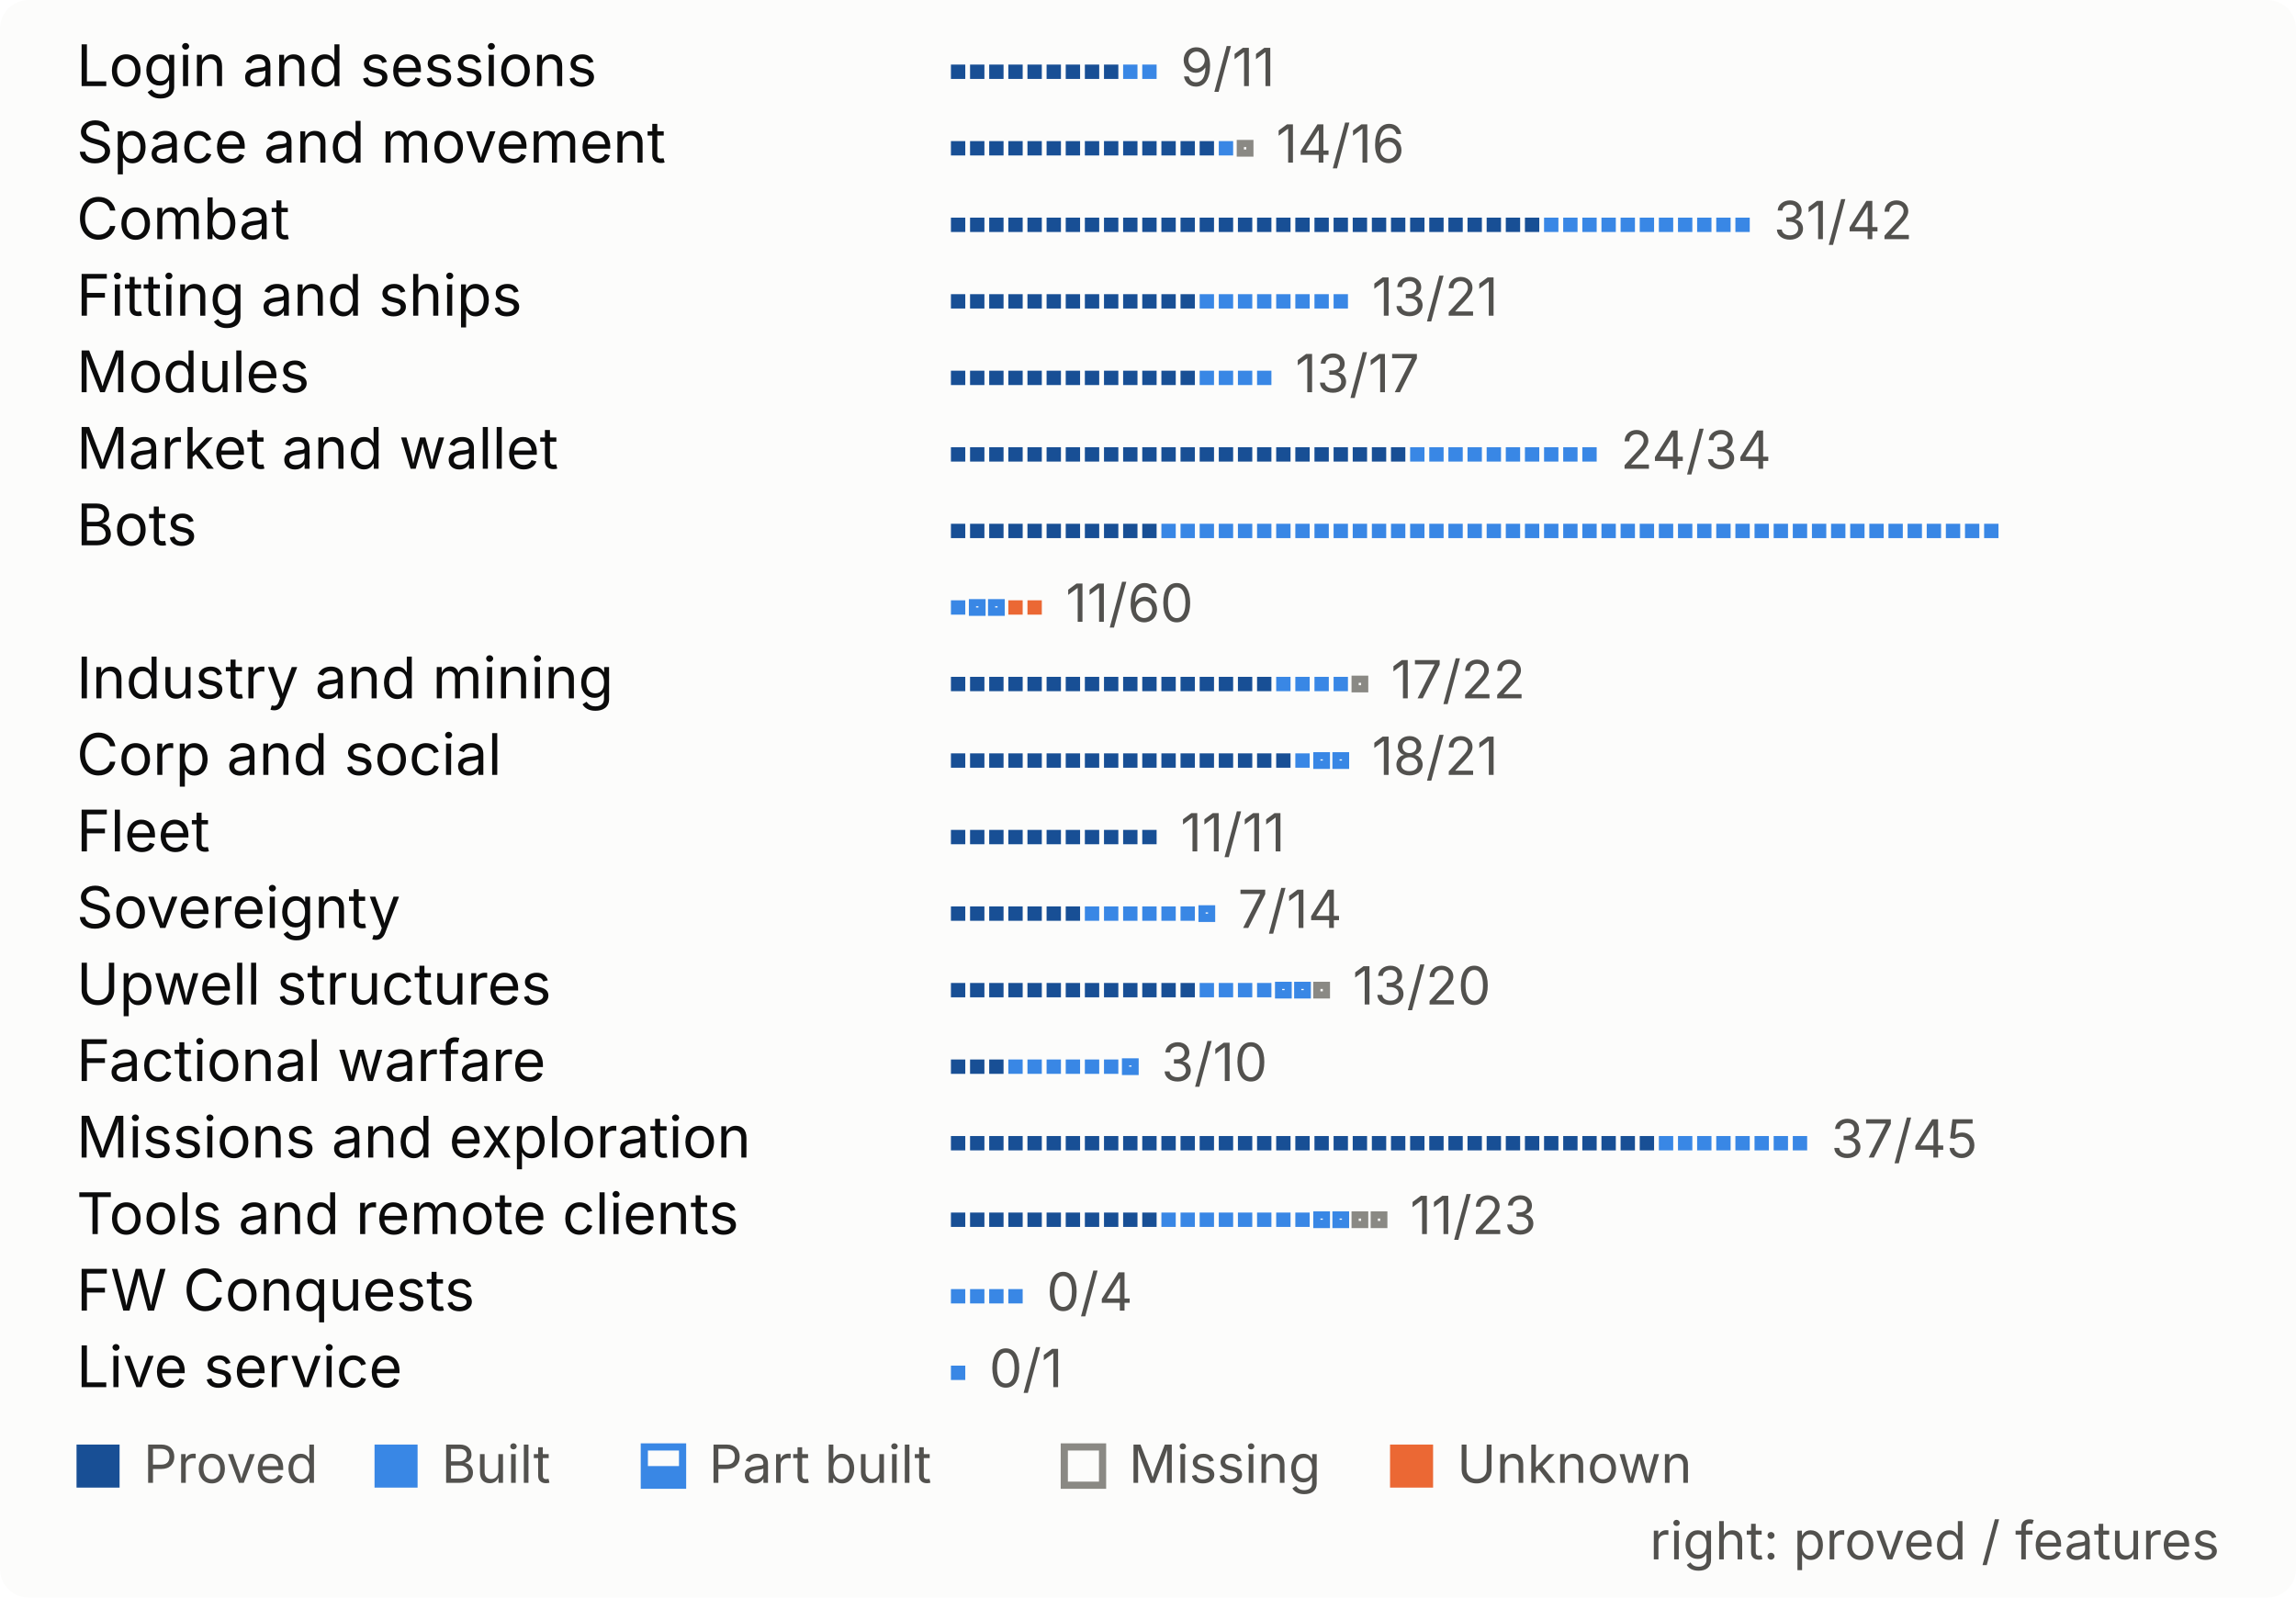
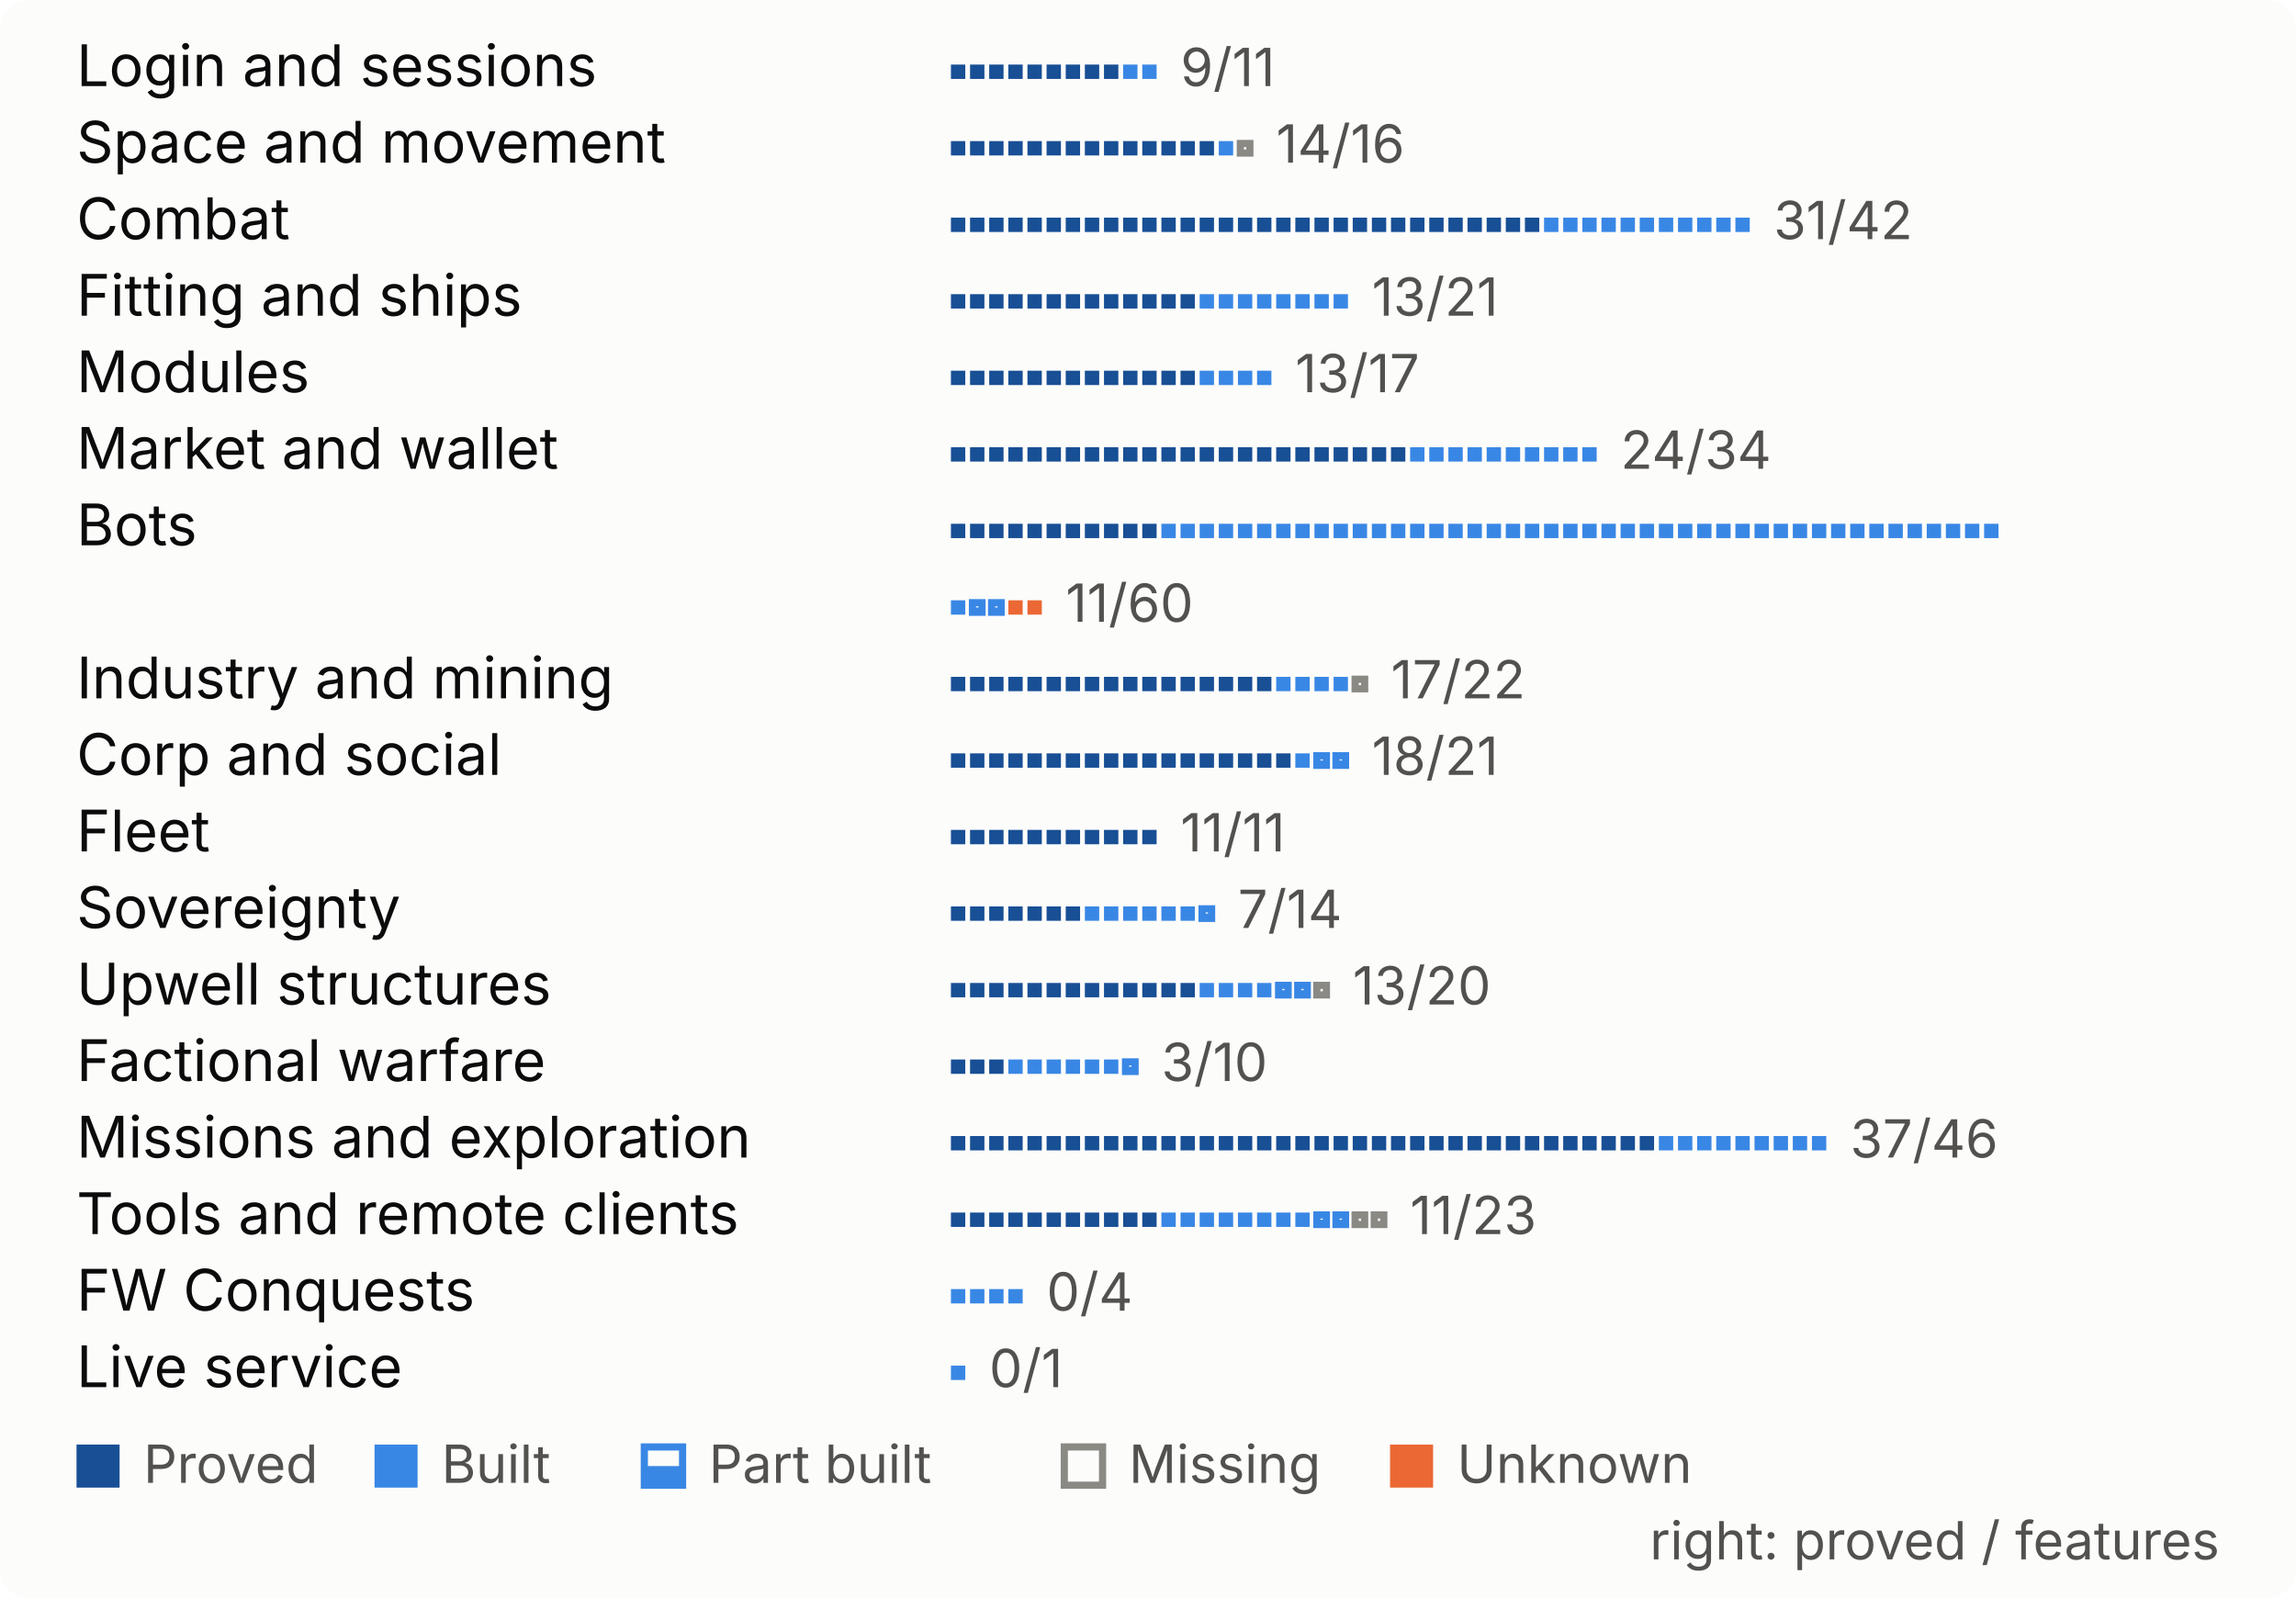
<svg xmlns="http://www.w3.org/2000/svg" width="480" height="334" viewBox="0 0 480 334" role="img" aria-label="Progress by system, one mark per feature">
  <style>
.bg{fill:#fcfcfb}.t{fill:#0b0b0b}.s{fill:#52514e}.rule{fill:#e1e0d9}
.proved{fill:#184f95}.built{fill:#3987e5}.unknown{fill:#eb6834}
.part-o{fill:none;stroke:#3987e5;stroke-width:1.5}.part-f{fill:#3987e5}
.missing{fill:none;stroke:#8a8984;stroke-width:1.5}
.pass{fill:#184f95}.fail{fill:#eb6834}.none{fill:none;stroke:#8a8984;stroke-width:1.5}
@media (prefers-color-scheme:dark){
.bg{fill:#1a1a19}.t{fill:#f0efec}.s{fill:#c3c2b7}.rule{fill:#383835}
.proved{fill:#86b6ef}.built{fill:#3987e5}.unknown{fill:#d95926}
.part-o{stroke:#3987e5}.part-f{fill:#3987e5}
.missing{stroke:#8d8c85}
.pass{fill:#86b6ef}.fail{fill:#d95926}.none{stroke:#8d8c85}
}
text{font-family:system-ui,-apple-system,"Segoe UI",sans-serif;font-size:12px}
.big{font-size:26px;font-weight:600}.b{font-weight:600}.xs{font-size:11px}
</style>
  <rect width="480" height="334" rx="6" class="bg" />
  <text x="16.0" y="18.0" class="t">Login and sessions</text>
  <rect x="198.8" y="13.5" width="3" height="3" class="proved" />
  <rect x="202.8" y="13.5" width="3" height="3" class="proved" />
  <rect x="206.8" y="13.5" width="3" height="3" class="proved" />
  <rect x="210.8" y="13.5" width="3" height="3" class="proved" />
  <rect x="214.8" y="13.5" width="3" height="3" class="proved" />
  <rect x="218.8" y="13.5" width="3" height="3" class="proved" />
  <rect x="222.8" y="13.5" width="3" height="3" class="proved" />
  <rect x="226.8" y="13.5" width="3" height="3" class="proved" />
  <rect x="230.8" y="13.5" width="3" height="3" class="proved" />
  <rect x="234.8" y="13.5" width="3" height="3" class="built" />
  <rect x="238.8" y="13.5" width="3" height="3" class="built" />
  <text x="246.8" y="18.0" class="s xs">9/11</text>
  <text x="16.0" y="34.0" class="t">Space and movement</text>
  <rect x="198.8" y="29.5" width="3" height="3" class="proved" />
  <rect x="202.8" y="29.5" width="3" height="3" class="proved" />
  <rect x="206.8" y="29.5" width="3" height="3" class="proved" />
  <rect x="210.8" y="29.5" width="3" height="3" class="proved" />
  <rect x="214.8" y="29.5" width="3" height="3" class="proved" />
  <rect x="218.8" y="29.5" width="3" height="3" class="proved" />
  <rect x="222.8" y="29.5" width="3" height="3" class="proved" />
  <rect x="226.8" y="29.5" width="3" height="3" class="proved" />
  <rect x="230.8" y="29.5" width="3" height="3" class="proved" />
  <rect x="234.8" y="29.5" width="3" height="3" class="proved" />
  <rect x="238.8" y="29.5" width="3" height="3" class="proved" />
  <rect x="242.8" y="29.5" width="3" height="3" class="proved" />
  <rect x="246.8" y="29.5" width="3" height="3" class="proved" />
  <rect x="250.8" y="29.5" width="3" height="3" class="proved" />
  <rect x="254.8" y="29.5" width="3" height="3" class="built" />
  <rect x="259.3" y="30.0" width="2" height="2" fill="none" class="missing" />
  <text x="266.8" y="34.0" class="s xs">14/16</text>
  <text x="16.0" y="50.0" class="t">Combat</text>
  <rect x="198.8" y="45.5" width="3" height="3" class="proved" />
  <rect x="202.8" y="45.5" width="3" height="3" class="proved" />
  <rect x="206.8" y="45.5" width="3" height="3" class="proved" />
  <rect x="210.8" y="45.5" width="3" height="3" class="proved" />
  <rect x="214.8" y="45.5" width="3" height="3" class="proved" />
  <rect x="218.8" y="45.5" width="3" height="3" class="proved" />
  <rect x="222.8" y="45.5" width="3" height="3" class="proved" />
  <rect x="226.8" y="45.5" width="3" height="3" class="proved" />
  <rect x="230.8" y="45.5" width="3" height="3" class="proved" />
  <rect x="234.8" y="45.5" width="3" height="3" class="proved" />
  <rect x="238.8" y="45.5" width="3" height="3" class="proved" />
  <rect x="242.8" y="45.5" width="3" height="3" class="proved" />
  <rect x="246.8" y="45.5" width="3" height="3" class="proved" />
  <rect x="250.8" y="45.5" width="3" height="3" class="proved" />
  <rect x="254.8" y="45.5" width="3" height="3" class="proved" />
  <rect x="258.8" y="45.5" width="3" height="3" class="proved" />
  <rect x="262.8" y="45.5" width="3" height="3" class="proved" />
  <rect x="266.8" y="45.5" width="3" height="3" class="proved" />
  <rect x="270.8" y="45.5" width="3" height="3" class="proved" />
  <rect x="274.8" y="45.5" width="3" height="3" class="proved" />
  <rect x="278.8" y="45.5" width="3" height="3" class="proved" />
  <rect x="282.8" y="45.5" width="3" height="3" class="proved" />
  <rect x="286.8" y="45.5" width="3" height="3" class="proved" />
  <rect x="290.8" y="45.5" width="3" height="3" class="proved" />
  <rect x="294.8" y="45.5" width="3" height="3" class="proved" />
  <rect x="298.8" y="45.5" width="3" height="3" class="proved" />
  <rect x="302.8" y="45.5" width="3" height="3" class="proved" />
  <rect x="306.8" y="45.5" width="3" height="3" class="proved" />
  <rect x="310.8" y="45.5" width="3" height="3" class="proved" />
  <rect x="314.8" y="45.5" width="3" height="3" class="proved" />
  <rect x="318.8" y="45.5" width="3" height="3" class="proved" />
  <rect x="322.8" y="45.5" width="3" height="3" class="built" />
  <rect x="326.8" y="45.5" width="3" height="3" class="built" />
  <rect x="330.8" y="45.5" width="3" height="3" class="built" />
  <rect x="334.8" y="45.5" width="3" height="3" class="built" />
  <rect x="338.8" y="45.5" width="3" height="3" class="built" />
  <rect x="342.8" y="45.5" width="3" height="3" class="built" />
  <rect x="346.8" y="45.5" width="3" height="3" class="built" />
  <rect x="350.8" y="45.5" width="3" height="3" class="built" />
  <rect x="354.8" y="45.5" width="3" height="3" class="built" />
  <rect x="358.8" y="45.5" width="3" height="3" class="built" />
  <rect x="362.8" y="45.5" width="3" height="3" class="built" />
  <text x="370.8" y="50.0" class="s xs">31/42</text>
  <text x="16.0" y="66.0" class="t">Fitting and ships</text>
  <rect x="198.8" y="61.5" width="3" height="3" class="proved" />
  <rect x="202.8" y="61.5" width="3" height="3" class="proved" />
  <rect x="206.8" y="61.5" width="3" height="3" class="proved" />
  <rect x="210.8" y="61.5" width="3" height="3" class="proved" />
  <rect x="214.8" y="61.5" width="3" height="3" class="proved" />
  <rect x="218.8" y="61.5" width="3" height="3" class="proved" />
  <rect x="222.8" y="61.5" width="3" height="3" class="proved" />
  <rect x="226.8" y="61.5" width="3" height="3" class="proved" />
  <rect x="230.8" y="61.5" width="3" height="3" class="proved" />
  <rect x="234.8" y="61.5" width="3" height="3" class="proved" />
  <rect x="238.8" y="61.5" width="3" height="3" class="proved" />
  <rect x="242.8" y="61.5" width="3" height="3" class="proved" />
  <rect x="246.8" y="61.5" width="3" height="3" class="proved" />
  <rect x="250.8" y="61.5" width="3" height="3" class="built" />
  <rect x="254.8" y="61.5" width="3" height="3" class="built" />
  <rect x="258.8" y="61.5" width="3" height="3" class="built" />
  <rect x="262.8" y="61.5" width="3" height="3" class="built" />
  <rect x="266.8" y="61.5" width="3" height="3" class="built" />
  <rect x="270.8" y="61.5" width="3" height="3" class="built" />
  <rect x="274.8" y="61.5" width="3" height="3" class="built" />
  <rect x="278.8" y="61.5" width="3" height="3" class="built" />
  <text x="286.8" y="66.0" class="s xs">13/21</text>
  <text x="16.0" y="82.0" class="t">Modules</text>
  <rect x="198.8" y="77.5" width="3" height="3" class="proved" />
  <rect x="202.8" y="77.5" width="3" height="3" class="proved" />
  <rect x="206.8" y="77.5" width="3" height="3" class="proved" />
  <rect x="210.8" y="77.5" width="3" height="3" class="proved" />
  <rect x="214.8" y="77.5" width="3" height="3" class="proved" />
  <rect x="218.8" y="77.5" width="3" height="3" class="proved" />
  <rect x="222.8" y="77.5" width="3" height="3" class="proved" />
  <rect x="226.8" y="77.5" width="3" height="3" class="proved" />
  <rect x="230.8" y="77.5" width="3" height="3" class="proved" />
  <rect x="234.8" y="77.5" width="3" height="3" class="proved" />
  <rect x="238.8" y="77.5" width="3" height="3" class="proved" />
  <rect x="242.8" y="77.5" width="3" height="3" class="proved" />
  <rect x="246.8" y="77.5" width="3" height="3" class="proved" />
  <rect x="250.8" y="77.5" width="3" height="3" class="built" />
  <rect x="254.8" y="77.5" width="3" height="3" class="built" />
  <rect x="258.8" y="77.5" width="3" height="3" class="built" />
  <rect x="262.8" y="77.5" width="3" height="3" class="built" />
  <text x="270.8" y="82.0" class="s xs">13/17</text>
  <text x="16.0" y="98.0" class="t">Market and wallet</text>
  <rect x="198.8" y="93.5" width="3" height="3" class="proved" />
  <rect x="202.8" y="93.5" width="3" height="3" class="proved" />
  <rect x="206.8" y="93.5" width="3" height="3" class="proved" />
  <rect x="210.8" y="93.5" width="3" height="3" class="proved" />
  <rect x="214.8" y="93.5" width="3" height="3" class="proved" />
  <rect x="218.8" y="93.5" width="3" height="3" class="proved" />
  <rect x="222.8" y="93.5" width="3" height="3" class="proved" />
  <rect x="226.8" y="93.5" width="3" height="3" class="proved" />
  <rect x="230.8" y="93.5" width="3" height="3" class="proved" />
  <rect x="234.8" y="93.5" width="3" height="3" class="proved" />
  <rect x="238.8" y="93.5" width="3" height="3" class="proved" />
  <rect x="242.8" y="93.5" width="3" height="3" class="proved" />
  <rect x="246.8" y="93.5" width="3" height="3" class="proved" />
  <rect x="250.8" y="93.5" width="3" height="3" class="proved" />
  <rect x="254.8" y="93.5" width="3" height="3" class="proved" />
  <rect x="258.8" y="93.5" width="3" height="3" class="proved" />
  <rect x="262.8" y="93.5" width="3" height="3" class="proved" />
  <rect x="266.8" y="93.5" width="3" height="3" class="proved" />
  <rect x="270.8" y="93.5" width="3" height="3" class="proved" />
  <rect x="274.8" y="93.5" width="3" height="3" class="proved" />
  <rect x="278.8" y="93.5" width="3" height="3" class="proved" />
  <rect x="282.8" y="93.5" width="3" height="3" class="proved" />
  <rect x="286.8" y="93.5" width="3" height="3" class="proved" />
  <rect x="290.8" y="93.5" width="3" height="3" class="proved" />
  <rect x="294.8" y="93.5" width="3" height="3" class="built" />
  <rect x="298.8" y="93.5" width="3" height="3" class="built" />
  <rect x="302.8" y="93.5" width="3" height="3" class="built" />
  <rect x="306.8" y="93.5" width="3" height="3" class="built" />
  <rect x="310.8" y="93.5" width="3" height="3" class="built" />
  <rect x="314.8" y="93.5" width="3" height="3" class="built" />
  <rect x="318.8" y="93.5" width="3" height="3" class="built" />
  <rect x="322.8" y="93.5" width="3" height="3" class="built" />
  <rect x="326.8" y="93.5" width="3" height="3" class="built" />
  <rect x="330.8" y="93.5" width="3" height="3" class="built" />
  <text x="338.8" y="98.0" class="s xs">24/34</text>
  <text x="16.0" y="114.0" class="t">Bots</text>
  <rect x="198.8" y="109.5" width="3" height="3" class="proved" />
  <rect x="202.8" y="109.5" width="3" height="3" class="proved" />
  <rect x="206.8" y="109.5" width="3" height="3" class="proved" />
  <rect x="210.8" y="109.5" width="3" height="3" class="proved" />
  <rect x="214.8" y="109.5" width="3" height="3" class="proved" />
  <rect x="218.8" y="109.5" width="3" height="3" class="proved" />
  <rect x="222.8" y="109.5" width="3" height="3" class="proved" />
  <rect x="226.8" y="109.5" width="3" height="3" class="proved" />
  <rect x="230.8" y="109.5" width="3" height="3" class="proved" />
  <rect x="234.8" y="109.5" width="3" height="3" class="proved" />
  <rect x="238.8" y="109.5" width="3" height="3" class="proved" />
  <rect x="242.8" y="109.5" width="3" height="3" class="built" />
  <rect x="246.8" y="109.5" width="3" height="3" class="built" />
  <rect x="250.8" y="109.5" width="3" height="3" class="built" />
  <rect x="254.8" y="109.5" width="3" height="3" class="built" />
  <rect x="258.8" y="109.5" width="3" height="3" class="built" />
  <rect x="262.8" y="109.5" width="3" height="3" class="built" />
  <rect x="266.8" y="109.5" width="3" height="3" class="built" />
  <rect x="270.8" y="109.5" width="3" height="3" class="built" />
  <rect x="274.8" y="109.5" width="3" height="3" class="built" />
  <rect x="278.8" y="109.5" width="3" height="3" class="built" />
  <rect x="282.8" y="109.5" width="3" height="3" class="built" />
  <rect x="286.8" y="109.5" width="3" height="3" class="built" />
  <rect x="290.8" y="109.5" width="3" height="3" class="built" />
  <rect x="294.8" y="109.5" width="3" height="3" class="built" />
  <rect x="298.8" y="109.5" width="3" height="3" class="built" />
  <rect x="302.8" y="109.5" width="3" height="3" class="built" />
  <rect x="306.8" y="109.5" width="3" height="3" class="built" />
  <rect x="310.8" y="109.5" width="3" height="3" class="built" />
  <rect x="314.8" y="109.5" width="3" height="3" class="built" />
  <rect x="318.8" y="109.5" width="3" height="3" class="built" />
  <rect x="322.8" y="109.5" width="3" height="3" class="built" />
  <rect x="326.8" y="109.5" width="3" height="3" class="built" />
  <rect x="330.8" y="109.5" width="3" height="3" class="built" />
  <rect x="334.8" y="109.5" width="3" height="3" class="built" />
  <rect x="338.8" y="109.5" width="3" height="3" class="built" />
  <rect x="342.8" y="109.5" width="3" height="3" class="built" />
  <rect x="346.8" y="109.5" width="3" height="3" class="built" />
  <rect x="350.8" y="109.5" width="3" height="3" class="built" />
  <rect x="354.8" y="109.5" width="3" height="3" class="built" />
  <rect x="358.8" y="109.5" width="3" height="3" class="built" />
  <rect x="362.8" y="109.5" width="3" height="3" class="built" />
  <rect x="366.8" y="109.5" width="3" height="3" class="built" />
  <rect x="370.8" y="109.5" width="3" height="3" class="built" />
  <rect x="374.8" y="109.5" width="3" height="3" class="built" />
  <rect x="378.8" y="109.5" width="3" height="3" class="built" />
  <rect x="382.8" y="109.5" width="3" height="3" class="built" />
  <rect x="386.8" y="109.5" width="3" height="3" class="built" />
  <rect x="390.8" y="109.5" width="3" height="3" class="built" />
  <rect x="394.8" y="109.5" width="3" height="3" class="built" />
  <rect x="398.8" y="109.5" width="3" height="3" class="built" />
  <rect x="402.8" y="109.5" width="3" height="3" class="built" />
  <rect x="406.8" y="109.5" width="3" height="3" class="built" />
  <rect x="410.8" y="109.5" width="3" height="3" class="built" />
  <rect x="414.8" y="109.5" width="3" height="3" class="built" />
  <rect x="198.8" y="125.5" width="3" height="3" class="built" />
  <rect x="203.3" y="126.0" width="2" height="2" fill="none" class="part-o" />
  <rect x="202.8" y="127.0" width="3" height="1.5" class="part-f" />
  <rect x="207.3" y="126.0" width="2" height="2" fill="none" class="part-o" />
  <rect x="206.8" y="127.0" width="3" height="1.5" class="part-f" />
  <rect x="210.8" y="125.5" width="3" height="3" class="unknown" />
  <rect x="214.8" y="125.5" width="3" height="3" class="unknown" />
  <text x="222.8" y="130.0" class="s xs">11/60</text>
  <text x="16.0" y="146.0" class="t">Industry and mining</text>
  <rect x="198.8" y="141.5" width="3" height="3" class="proved" />
  <rect x="202.8" y="141.5" width="3" height="3" class="proved" />
  <rect x="206.8" y="141.5" width="3" height="3" class="proved" />
  <rect x="210.8" y="141.5" width="3" height="3" class="proved" />
  <rect x="214.8" y="141.5" width="3" height="3" class="proved" />
  <rect x="218.8" y="141.5" width="3" height="3" class="proved" />
  <rect x="222.8" y="141.5" width="3" height="3" class="proved" />
  <rect x="226.8" y="141.5" width="3" height="3" class="proved" />
  <rect x="230.8" y="141.5" width="3" height="3" class="proved" />
  <rect x="234.8" y="141.5" width="3" height="3" class="proved" />
  <rect x="238.8" y="141.5" width="3" height="3" class="proved" />
  <rect x="242.8" y="141.5" width="3" height="3" class="proved" />
  <rect x="246.8" y="141.5" width="3" height="3" class="proved" />
  <rect x="250.8" y="141.5" width="3" height="3" class="proved" />
  <rect x="254.8" y="141.5" width="3" height="3" class="proved" />
  <rect x="258.8" y="141.5" width="3" height="3" class="proved" />
  <rect x="262.8" y="141.5" width="3" height="3" class="proved" />
  <rect x="266.8" y="141.5" width="3" height="3" class="built" />
  <rect x="270.8" y="141.5" width="3" height="3" class="built" />
  <rect x="274.8" y="141.5" width="3" height="3" class="built" />
  <rect x="278.8" y="141.5" width="3" height="3" class="built" />
  <rect x="283.3" y="142.0" width="2" height="2" fill="none" class="missing" />
  <text x="290.8" y="146.0" class="s xs">17/22</text>
  <text x="16.0" y="162.0" class="t">Corp and social</text>
  <rect x="198.8" y="157.5" width="3" height="3" class="proved" />
  <rect x="202.8" y="157.5" width="3" height="3" class="proved" />
  <rect x="206.8" y="157.5" width="3" height="3" class="proved" />
  <rect x="210.8" y="157.5" width="3" height="3" class="proved" />
  <rect x="214.8" y="157.5" width="3" height="3" class="proved" />
  <rect x="218.8" y="157.5" width="3" height="3" class="proved" />
  <rect x="222.8" y="157.5" width="3" height="3" class="proved" />
  <rect x="226.8" y="157.5" width="3" height="3" class="proved" />
  <rect x="230.8" y="157.5" width="3" height="3" class="proved" />
  <rect x="234.8" y="157.5" width="3" height="3" class="proved" />
  <rect x="238.8" y="157.5" width="3" height="3" class="proved" />
  <rect x="242.8" y="157.5" width="3" height="3" class="proved" />
  <rect x="246.8" y="157.5" width="3" height="3" class="proved" />
  <rect x="250.8" y="157.5" width="3" height="3" class="proved" />
  <rect x="254.8" y="157.5" width="3" height="3" class="proved" />
  <rect x="258.8" y="157.5" width="3" height="3" class="proved" />
  <rect x="262.8" y="157.5" width="3" height="3" class="proved" />
  <rect x="266.8" y="157.5" width="3" height="3" class="proved" />
  <rect x="270.8" y="157.5" width="3" height="3" class="built" />
  <rect x="275.3" y="158.0" width="2" height="2" fill="none" class="part-o" />
  <rect x="274.8" y="159.0" width="3" height="1.5" class="part-f" />
  <rect x="279.3" y="158.0" width="2" height="2" fill="none" class="part-o" />
  <rect x="278.8" y="159.0" width="3" height="1.5" class="part-f" />
  <text x="286.8" y="162.0" class="s xs">18/21</text>
  <text x="16.0" y="178.0" class="t">Fleet</text>
  <rect x="198.8" y="173.5" width="3" height="3" class="proved" />
  <rect x="202.8" y="173.5" width="3" height="3" class="proved" />
  <rect x="206.8" y="173.5" width="3" height="3" class="proved" />
  <rect x="210.8" y="173.5" width="3" height="3" class="proved" />
  <rect x="214.8" y="173.5" width="3" height="3" class="proved" />
  <rect x="218.8" y="173.5" width="3" height="3" class="proved" />
  <rect x="222.8" y="173.5" width="3" height="3" class="proved" />
  <rect x="226.8" y="173.5" width="3" height="3" class="proved" />
  <rect x="230.8" y="173.5" width="3" height="3" class="proved" />
  <rect x="234.8" y="173.5" width="3" height="3" class="proved" />
  <rect x="238.8" y="173.5" width="3" height="3" class="proved" />
  <text x="246.8" y="178.0" class="s xs">11/11</text>
  <text x="16.0" y="194.0" class="t">Sovereignty</text>
  <rect x="198.8" y="189.5" width="3" height="3" class="proved" />
  <rect x="202.8" y="189.5" width="3" height="3" class="proved" />
  <rect x="206.8" y="189.5" width="3" height="3" class="proved" />
  <rect x="210.8" y="189.5" width="3" height="3" class="proved" />
  <rect x="214.8" y="189.5" width="3" height="3" class="proved" />
  <rect x="218.8" y="189.5" width="3" height="3" class="proved" />
  <rect x="222.8" y="189.5" width="3" height="3" class="proved" />
  <rect x="226.8" y="189.5" width="3" height="3" class="built" />
  <rect x="230.8" y="189.5" width="3" height="3" class="built" />
  <rect x="234.8" y="189.5" width="3" height="3" class="built" />
  <rect x="238.8" y="189.5" width="3" height="3" class="built" />
  <rect x="242.8" y="189.5" width="3" height="3" class="built" />
  <rect x="246.8" y="189.5" width="3" height="3" class="built" />
  <rect x="251.3" y="190.0" width="2" height="2" fill="none" class="part-o" />
  <rect x="250.8" y="191.0" width="3" height="1.5" class="part-f" />
  <text x="258.8" y="194.0" class="s xs">7/14</text>
  <text x="16.0" y="210.0" class="t">Upwell structures</text>
  <rect x="198.8" y="205.5" width="3" height="3" class="proved" />
  <rect x="202.8" y="205.5" width="3" height="3" class="proved" />
  <rect x="206.8" y="205.5" width="3" height="3" class="proved" />
  <rect x="210.8" y="205.5" width="3" height="3" class="proved" />
  <rect x="214.8" y="205.5" width="3" height="3" class="proved" />
  <rect x="218.8" y="205.5" width="3" height="3" class="proved" />
  <rect x="222.8" y="205.5" width="3" height="3" class="proved" />
  <rect x="226.8" y="205.5" width="3" height="3" class="proved" />
  <rect x="230.8" y="205.5" width="3" height="3" class="proved" />
  <rect x="234.8" y="205.5" width="3" height="3" class="proved" />
  <rect x="238.8" y="205.5" width="3" height="3" class="proved" />
  <rect x="242.8" y="205.5" width="3" height="3" class="proved" />
  <rect x="246.8" y="205.5" width="3" height="3" class="proved" />
  <rect x="250.8" y="205.5" width="3" height="3" class="built" />
  <rect x="254.8" y="205.5" width="3" height="3" class="built" />
  <rect x="258.8" y="205.5" width="3" height="3" class="built" />
  <rect x="262.8" y="205.5" width="3" height="3" class="built" />
  <rect x="267.3" y="206.0" width="2" height="2" fill="none" class="part-o" />
  <rect x="266.8" y="207.0" width="3" height="1.5" class="part-f" />
  <rect x="271.3" y="206.0" width="2" height="2" fill="none" class="part-o" />
  <rect x="270.8" y="207.0" width="3" height="1.5" class="part-f" />
  <rect x="275.3" y="206.0" width="2" height="2" fill="none" class="missing" />
  <text x="282.8" y="210.0" class="s xs">13/20</text>
  <text x="16.0" y="226.0" class="t">Factional warfare</text>
  <rect x="198.8" y="221.5" width="3" height="3" class="proved" />
  <rect x="202.8" y="221.5" width="3" height="3" class="proved" />
  <rect x="206.8" y="221.5" width="3" height="3" class="proved" />
  <rect x="210.8" y="221.5" width="3" height="3" class="built" />
  <rect x="214.8" y="221.5" width="3" height="3" class="built" />
  <rect x="218.8" y="221.5" width="3" height="3" class="built" />
  <rect x="222.8" y="221.5" width="3" height="3" class="built" />
  <rect x="226.8" y="221.5" width="3" height="3" class="built" />
  <rect x="230.8" y="221.5" width="3" height="3" class="built" />
  <rect x="235.3" y="222.0" width="2" height="2" fill="none" class="part-o" />
  <rect x="234.8" y="223.0" width="3" height="1.5" class="part-f" />
  <text x="242.8" y="226.0" class="s xs">3/10</text>
  <text x="16.0" y="242.0" class="t">Missions and exploration</text>
  <rect x="198.8" y="237.5" width="3" height="3" class="proved" />
  <rect x="202.8" y="237.5" width="3" height="3" class="proved" />
  <rect x="206.8" y="237.5" width="3" height="3" class="proved" />
  <rect x="210.8" y="237.5" width="3" height="3" class="proved" />
  <rect x="214.8" y="237.5" width="3" height="3" class="proved" />
  <rect x="218.8" y="237.5" width="3" height="3" class="proved" />
  <rect x="222.8" y="237.5" width="3" height="3" class="proved" />
  <rect x="226.8" y="237.5" width="3" height="3" class="proved" />
  <rect x="230.8" y="237.5" width="3" height="3" class="proved" />
  <rect x="234.8" y="237.5" width="3" height="3" class="proved" />
  <rect x="238.8" y="237.5" width="3" height="3" class="proved" />
  <rect x="242.8" y="237.5" width="3" height="3" class="proved" />
  <rect x="246.8" y="237.5" width="3" height="3" class="proved" />
  <rect x="250.8" y="237.5" width="3" height="3" class="proved" />
  <rect x="254.8" y="237.5" width="3" height="3" class="proved" />
  <rect x="258.8" y="237.5" width="3" height="3" class="proved" />
  <rect x="262.8" y="237.5" width="3" height="3" class="proved" />
  <rect x="266.8" y="237.5" width="3" height="3" class="proved" />
  <rect x="270.8" y="237.5" width="3" height="3" class="proved" />
  <rect x="274.8" y="237.5" width="3" height="3" class="proved" />
  <rect x="278.8" y="237.5" width="3" height="3" class="proved" />
  <rect x="282.8" y="237.5" width="3" height="3" class="proved" />
  <rect x="286.8" y="237.5" width="3" height="3" class="proved" />
  <rect x="290.8" y="237.5" width="3" height="3" class="proved" />
  <rect x="294.8" y="237.5" width="3" height="3" class="proved" />
  <rect x="298.8" y="237.5" width="3" height="3" class="proved" />
  <rect x="302.8" y="237.5" width="3" height="3" class="proved" />
  <rect x="306.8" y="237.5" width="3" height="3" class="proved" />
  <rect x="310.8" y="237.5" width="3" height="3" class="proved" />
  <rect x="314.8" y="237.5" width="3" height="3" class="proved" />
  <rect x="318.8" y="237.5" width="3" height="3" class="proved" />
  <rect x="322.8" y="237.5" width="3" height="3" class="proved" />
  <rect x="326.8" y="237.5" width="3" height="3" class="proved" />
  <rect x="330.8" y="237.5" width="3" height="3" class="proved" />
  <rect x="334.8" y="237.5" width="3" height="3" class="proved" />
  <rect x="338.8" y="237.5" width="3" height="3" class="proved" />
  <rect x="342.8" y="237.5" width="3" height="3" class="proved" />
  <rect x="346.8" y="237.5" width="3" height="3" class="built" />
  <rect x="350.8" y="237.5" width="3" height="3" class="built" />
  <rect x="354.8" y="237.5" width="3" height="3" class="built" />
  <rect x="358.8" y="237.5" width="3" height="3" class="built" />
  <rect x="362.8" y="237.5" width="3" height="3" class="built" />
  <rect x="366.8" y="237.5" width="3" height="3" class="built" />
  <rect x="370.8" y="237.5" width="3" height="3" class="built" />
  <rect x="374.8" y="237.5" width="3" height="3" class="built" />
-   <text x="382.8" y="242.0" class="s xs">37/45</text>
+   <rect x="378.8" y="237.5" width="3" height="3" class="built" />
+   <text x="386.8" y="242.0" class="s xs">37/46</text>
  <text x="16.0" y="258.0" class="t">Tools and remote clients</text>
  <rect x="198.8" y="253.5" width="3" height="3" class="proved" />
  <rect x="202.8" y="253.5" width="3" height="3" class="proved" />
  <rect x="206.8" y="253.5" width="3" height="3" class="proved" />
  <rect x="210.8" y="253.5" width="3" height="3" class="proved" />
  <rect x="214.8" y="253.5" width="3" height="3" class="proved" />
  <rect x="218.8" y="253.5" width="3" height="3" class="proved" />
  <rect x="222.8" y="253.5" width="3" height="3" class="proved" />
  <rect x="226.8" y="253.5" width="3" height="3" class="proved" />
  <rect x="230.8" y="253.5" width="3" height="3" class="proved" />
  <rect x="234.8" y="253.5" width="3" height="3" class="proved" />
  <rect x="238.8" y="253.5" width="3" height="3" class="proved" />
  <rect x="242.8" y="253.5" width="3" height="3" class="built" />
  <rect x="246.8" y="253.5" width="3" height="3" class="built" />
  <rect x="250.8" y="253.5" width="3" height="3" class="built" />
  <rect x="254.8" y="253.5" width="3" height="3" class="built" />
  <rect x="258.8" y="253.5" width="3" height="3" class="built" />
  <rect x="262.8" y="253.5" width="3" height="3" class="built" />
  <rect x="266.8" y="253.5" width="3" height="3" class="built" />
  <rect x="270.8" y="253.5" width="3" height="3" class="built" />
  <rect x="275.3" y="254.0" width="2" height="2" fill="none" class="part-o" />
  <rect x="274.8" y="255.0" width="3" height="1.5" class="part-f" />
  <rect x="279.3" y="254.0" width="2" height="2" fill="none" class="part-o" />
  <rect x="278.8" y="255.0" width="3" height="1.5" class="part-f" />
  <rect x="283.3" y="254.0" width="2" height="2" fill="none" class="missing" />
  <rect x="287.3" y="254.0" width="2" height="2" fill="none" class="missing" />
  <text x="294.8" y="258.0" class="s xs">11/23</text>
  <text x="16.0" y="274.0" class="t">FW Conquests</text>
  <rect x="198.8" y="269.5" width="3" height="3" class="built" />
  <rect x="202.8" y="269.5" width="3" height="3" class="built" />
  <rect x="206.8" y="269.5" width="3" height="3" class="built" />
  <rect x="210.8" y="269.5" width="3" height="3" class="built" />
  <text x="218.8" y="274.0" class="s xs">0/4</text>
  <text x="16.0" y="290.0" class="t">Live service</text>
  <rect x="198.8" y="285.5" width="3" height="3" class="built" />
  <text x="206.8" y="290.0" class="s xs">0/1</text>
  <rect x="16.0" y="302.0" width="9" height="9" class="proved" />
  <text x="30.0" y="310.0" class="s xs">Proved</text>
  <rect x="78.3" y="302.0" width="9" height="9" class="built" />
  <text x="92.3" y="310.0" class="s xs">Built</text>
  <rect x="134.7" y="302.5" width="8" height="8" fill="none" class="part-o" />
  <rect x="134.2" y="306.5" width="9" height="4.5" class="part-f" />
  <text x="148.2" y="310.0" class="s xs">Part built</text>
  <rect x="222.5" y="302.5" width="8" height="8" fill="none" class="missing" />
  <text x="236.0" y="310.0" class="s xs">Missing</text>
  <rect x="290.6" y="302.0" width="9" height="9" class="unknown" />
  <text x="304.6" y="310.0" class="s xs">Unknown</text>
  <text x="464.0" y="326.0" class="s xs" text-anchor="end">right: proved / features</text>
</svg>
